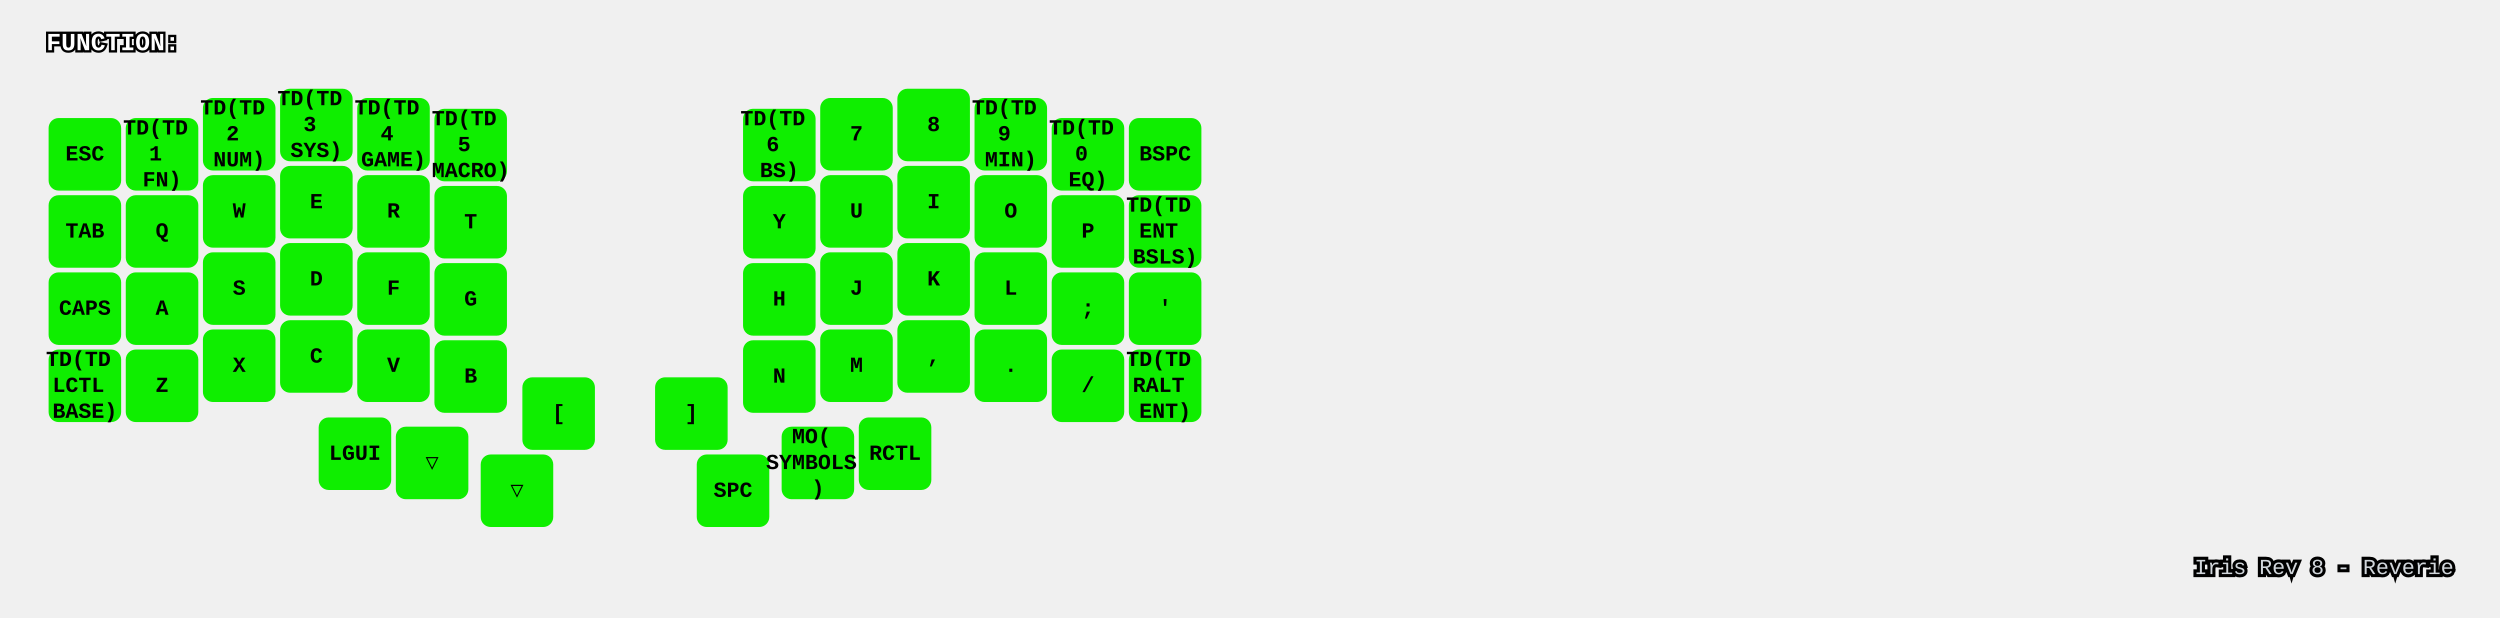
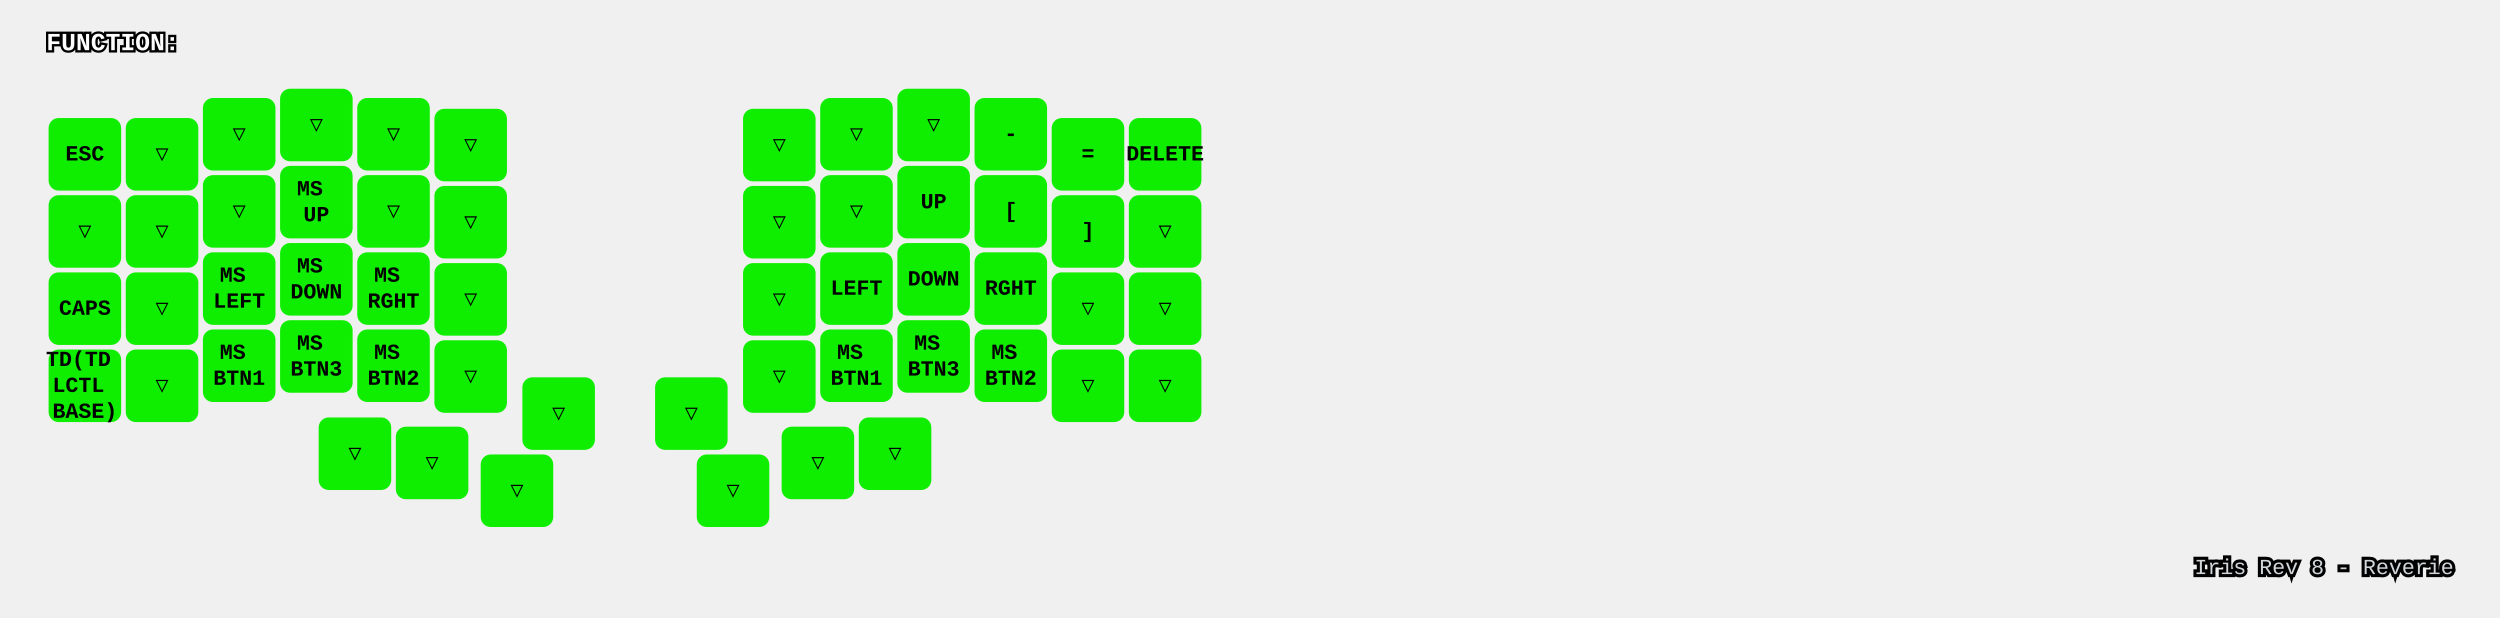
<svg xmlns="http://www.w3.org/2000/svg" width="1620" height="400" viewBox="0 0 1620 400" class="keymap">
  <style>/* inherit to force styles through use tags */
svg path {
    fill: inherit;
}

/* font and background color specifications */
svg.keymap {
    font-family: SFMono-Regular,Consolas,Liberation Mono,Menlo,monospace;
    font-size: 14px;
    font-kerning: normal;
    text-rendering: optimizeLegibility;
    fill: #24292e;
}

/* default key styling */
rect.key {
    fill: #f6f8fa;
}

rect.key, rect.combo {
    stroke: #c9cccf;
    stroke-width: 1;
}

/* default key side styling, only used is draw_key_sides is set */
rect.side {
    filter: brightness(90%);
}

/* color accent for combo boxes */
rect.combo, rect.combo-separate {
    fill: #cdf;
}

/* color accent for held keys */
rect.held, rect.combo.held {
    fill: #fdd;
}

/* color accent for ghost (optional) keys */
rect.ghost, rect.combo.ghost {
    stroke-dasharray: 4, 4;
    stroke-width: 2;
}

text {
    text-anchor: middle;
    dominant-baseline: middle;
}

/* styling for layer labels */
text.label {
    font-weight: bold;
    text-anchor: start;
    stroke: white;
    stroke-width: 4;
    paint-order: stroke;
}

/* styling for optional footer */
text.footer {
    text-anchor: end;
    dominant-baseline: auto;
    stroke: white;
    stroke-width: 4;
    paint-order: stroke;
}

/* styling for combo tap, and key non-tap label text */
text.combo, text.hold, text.shifted, text.left, text.right {
    font-size: 11px;
}

text.hold {
    text-anchor: middle;
    dominant-baseline: auto;
}

text.shifted {
    text-anchor: middle;
    dominant-baseline: hanging;
}

text.left {
    text-anchor: start;
}

text.right {
    text-anchor: end;
}

text.layer-activator {
    text-decoration: underline;
}

/* styling for hold/shifted label text in combo box */
text.combo.hold, text.combo.shifted, text.combo.left, text.combo.right {
    font-size: 8px;
}

/* lighter symbol for transparent keys */
text.trans {
    fill: #7b7e81;
}

/* styling for combo dendrons */
path.combo {
    stroke-width: 1;
    stroke: gray;
    fill: none;
}

/* Start Tabler Icons Cleanup */
/* cannot use height/width with glyphs */
.icon-tabler &gt; path {
    fill: inherit;
    stroke: inherit;
    stroke-width: 2;
}
/* hide tabler's default box */
.icon-tabler &gt; path[stroke="none"][fill="none"] {
    visibility: hidden;
}
/* End Tabler Icons Cleanup */

svg.keymap { fill: #d1d6db; }
rect.key { fill: #3f4750; }
rect.key, rect.combo { stroke: #60666c; }
rect.combo, rect.combo-separate { fill: #1f3d7a; }
rect.held, rect.combo.held { fill: #854747; }
text.label, text.footer { stroke: black; }
text.trans { fill: #7e8184; }
path.combo { stroke: #7f7f7f; }

svg.keymap g.layer-BASE rect.key { fill: #9300ff !important; stroke: #9300ff !important; } /* Star Platinum Purple */ 
svg.keymap g.layer-FUNCTION rect.key { fill: #0fee00 !important; stroke: #0fee00 !important; }  /* Squeeze Toy Alien */ 
svg.keymap g.layer-NUMBERS rect.key { fill: #2000ff !important; stroke: #2000ff !important; }  /* Blue Pencil */ 
svg.keymap g.layer-SYMBOLS rect.key { fill: #ff0000 !important; stroke: #ff0000 !important; } /* Red */ 
svg.keymap g.layer-SYSTEM rect.key { fill: #f6ff00 !important; stroke: #f6ff00 !important; } /* Busy Bee */
svg.keymap g.layer-GAMING rect.key { fill: #00fff4 !important; stroke: #00fff4 !important; } /* Turquoise Blue */ 
svg.keymap g.layer-MACRO rect.key { fill: #ff008e !important; stroke: #ff008e !important; } /* Pink Panther */

/* Make transparent keys have reduced opacity */
rect.ghost { 
  fill: #666666 !important; 
  opacity: 0.3 !important; 
}

/* Better contrast for text on colored backgrounds */
/* Add new layers here: svg.keymap g.layer-NEWLAYER text { fill: #000000; } */

/* Layer title styling - GitHub-friendly colors */
text.label {
  fill: #ffffff !important;
  font-weight: bold !important;
  font-size: 16px !important;
  font-family: Arial, sans-serif !important;
  stroke: #000000 !important;
  stroke-width: 3px !important;
  paint-order: stroke !important;
}

/* Key text styling by layer (excluding labels) */
svg.keymap g.layer-BASE text:not(.label),
svg.keymap g.layer-NUMBERS text:not(.label) {
  fill: #ffffff !important;
  font-weight: bold !important;
  font-size: 14px !important;
}
svg.keymap g.layer-FUNCTION text:not(.label),
svg.keymap g.layer-SYMBOLS text:not(.label),
svg.keymap g.layer-SYSTEM text:not(.label),
svg.keymap g.layer-GAMING text:not(.label),
svg.keymap g.layer-MACRO text:not(.label) {
  fill: #000000 !important;
  font-weight: bold !important;
  font-size: 14px !important;
}

/* Held/accent keys */
rect.held { 
  fill: #ff6b6b !important; 
  opacity: 0.8 !important; 
}

/* Combo styling */
rect.combo { 
  fill: #4ecdc4 !important; 
  opacity: 0.7 !important; 
}
</style>
  <g transform="translate(30, 0)" class="layer-FUNCTION">
    <text x="0" y="28" class="label" id="FUNCTION">FUNCTION:</text>
    <g transform="translate(0, 56)">
      <g transform="translate(25, 44)" class="key keypos-0">
        <rect rx="6" ry="6" x="-23" y="-23" width="46" height="46" class="key" />
        <text x="0" y="0" class="key tap">ESC</text>
      </g>
-       <g transform="translate(75, 44)" class="key keypos-1">
-         <rect rx="6" ry="6" x="-23" y="-23" width="46" height="46" class="key" />
-         <text x="0" y="0" class="key tap">
-           <tspan x="0" dy="-1.2em">TD(TD</tspan>
-           <tspan x="0" dy="1.2em">1</tspan>
-           <tspan x="0" dy="1.2em">FN)</tspan>
-         </text>
-       </g>
-       <g transform="translate(125, 31)" class="key keypos-2">
-         <rect rx="6" ry="6" x="-23" y="-23" width="46" height="46" class="key" />
-         <text x="0" y="0" class="key tap">
-           <tspan x="0" dy="-1.2em">TD(TD</tspan>
-           <tspan x="0" dy="1.2em">2</tspan>
-           <tspan x="0" dy="1.2em">NUM)</tspan>
-         </text>
-       </g>
-       <g transform="translate(175, 25)" class="key keypos-3">
-         <rect rx="6" ry="6" x="-23" y="-23" width="46" height="46" class="key" />
-         <text x="0" y="0" class="key tap">
-           <tspan x="0" dy="-1.2em">TD(TD</tspan>
-           <tspan x="0" dy="1.2em">3</tspan>
-           <tspan x="0" dy="1.2em">SYS)</tspan>
-         </text>
-       </g>
-       <g transform="translate(225, 31)" class="key keypos-4">
-         <rect rx="6" ry="6" x="-23" y="-23" width="46" height="46" class="key" />
-         <text x="0" y="0" class="key tap">
-           <tspan x="0" dy="-1.2em">TD(TD</tspan>
-           <tspan x="0" dy="1.2em">4</tspan>
-           <tspan x="0" dy="1.2em">GAME)</tspan>
-         </text>
-       </g>
-       <g transform="translate(275, 38)" class="key keypos-5">
-         <rect rx="6" ry="6" x="-23" y="-23" width="46" height="46" class="key" />
-         <text x="0" y="0" class="key tap">
-           <tspan x="0" dy="-1.2em">TD(TD</tspan>
-           <tspan x="0" dy="1.2em">5</tspan>
-           <tspan x="0" dy="1.2em">MACRO)</tspan>
-         </text>
-       </g>
-       <g transform="translate(475, 38)" class="key keypos-6">
-         <rect rx="6" ry="6" x="-23" y="-23" width="46" height="46" class="key" />
-         <text x="0" y="0" class="key tap">
-           <tspan x="0" dy="-1.2em">TD(TD</tspan>
-           <tspan x="0" dy="1.2em">6</tspan>
-           <tspan x="0" dy="1.2em">BS)</tspan>
-         </text>
-       </g>
-       <g transform="translate(525, 31)" class="key keypos-7">
-         <rect rx="6" ry="6" x="-23" y="-23" width="46" height="46" class="key" />
-         <text x="0" y="0" class="key tap">7</text>
-       </g>
-       <g transform="translate(575, 25)" class="key keypos-8">
-         <rect rx="6" ry="6" x="-23" y="-23" width="46" height="46" class="key" />
-         <text x="0" y="0" class="key tap">8</text>
+       <g transform="translate(75, 44)" class="key trans keypos-1">
+         <rect rx="6" ry="6" x="-23" y="-23" width="46" height="46" class="key trans" />
+         <text x="0" y="0" class="key trans tap">▽</text>
+       </g>
+       <g transform="translate(125, 31)" class="key trans keypos-2">
+         <rect rx="6" ry="6" x="-23" y="-23" width="46" height="46" class="key trans" />
+         <text x="0" y="0" class="key trans tap">▽</text>
+       </g>
+       <g transform="translate(175, 25)" class="key trans keypos-3">
+         <rect rx="6" ry="6" x="-23" y="-23" width="46" height="46" class="key trans" />
+         <text x="0" y="0" class="key trans tap">▽</text>
+       </g>
+       <g transform="translate(225, 31)" class="key trans keypos-4">
+         <rect rx="6" ry="6" x="-23" y="-23" width="46" height="46" class="key trans" />
+         <text x="0" y="0" class="key trans tap">▽</text>
+       </g>
+       <g transform="translate(275, 38)" class="key trans keypos-5">
+         <rect rx="6" ry="6" x="-23" y="-23" width="46" height="46" class="key trans" />
+         <text x="0" y="0" class="key trans tap">▽</text>
+       </g>
+       <g transform="translate(475, 38)" class="key trans keypos-6">
+         <rect rx="6" ry="6" x="-23" y="-23" width="46" height="46" class="key trans" />
+         <text x="0" y="0" class="key trans tap">▽</text>
+       </g>
+       <g transform="translate(525, 31)" class="key trans keypos-7">
+         <rect rx="6" ry="6" x="-23" y="-23" width="46" height="46" class="key trans" />
+         <text x="0" y="0" class="key trans tap">▽</text>
+       </g>
+       <g transform="translate(575, 25)" class="key trans keypos-8">
+         <rect rx="6" ry="6" x="-23" y="-23" width="46" height="46" class="key trans" />
+         <text x="0" y="0" class="key trans tap">▽</text>
      </g>
      <g transform="translate(625, 31)" class="key keypos-9">
        <rect rx="6" ry="6" x="-23" y="-23" width="46" height="46" class="key" />
-         <text x="0" y="0" class="key tap">
-           <tspan x="0" dy="-1.2em">TD(TD</tspan>
-           <tspan x="0" dy="1.2em">9</tspan>
-           <tspan x="0" dy="1.2em">MIN)</tspan>
-         </text>
+         <text x="0" y="0" class="key tap">-</text>
      </g>
      <g transform="translate(675, 44)" class="key keypos-10">
        <rect rx="6" ry="6" x="-23" y="-23" width="46" height="46" class="key" />
-         <text x="0" y="0" class="key tap">
-           <tspan x="0" dy="-1.2em">TD(TD</tspan>
-           <tspan x="0" dy="1.2em">0</tspan>
-           <tspan x="0" dy="1.2em">EQ)</tspan>
-         </text>
+         <text x="0" y="0" class="key tap">=</text>
      </g>
      <g transform="translate(725, 44)" class="key keypos-11">
        <rect rx="6" ry="6" x="-23" y="-23" width="46" height="46" class="key" />
-         <text x="0" y="0" class="key tap">BSPC</text>
-       </g>
-       <g transform="translate(25, 94)" class="key keypos-12">
-         <rect rx="6" ry="6" x="-23" y="-23" width="46" height="46" class="key" />
-         <text x="0" y="0" class="key tap">TAB</text>
-       </g>
-       <g transform="translate(75, 94)" class="key keypos-13">
-         <rect rx="6" ry="6" x="-23" y="-23" width="46" height="46" class="key" />
-         <text x="0" y="0" class="key tap">Q</text>
-       </g>
-       <g transform="translate(125, 81)" class="key keypos-14">
-         <rect rx="6" ry="6" x="-23" y="-23" width="46" height="46" class="key" />
-         <text x="0" y="0" class="key tap">W</text>
+         <text x="0" y="0" class="key tap">DELETE</text>
+       </g>
+       <g transform="translate(25, 94)" class="key trans keypos-12">
+         <rect rx="6" ry="6" x="-23" y="-23" width="46" height="46" class="key trans" />
+         <text x="0" y="0" class="key trans tap">▽</text>
+       </g>
+       <g transform="translate(75, 94)" class="key trans keypos-13">
+         <rect rx="6" ry="6" x="-23" y="-23" width="46" height="46" class="key trans" />
+         <text x="0" y="0" class="key trans tap">▽</text>
+       </g>
+       <g transform="translate(125, 81)" class="key trans keypos-14">
+         <rect rx="6" ry="6" x="-23" y="-23" width="46" height="46" class="key trans" />
+         <text x="0" y="0" class="key trans tap">▽</text>
      </g>
      <g transform="translate(175, 75)" class="key keypos-15">
        <rect rx="6" ry="6" x="-23" y="-23" width="46" height="46" class="key" />
-         <text x="0" y="0" class="key tap">E</text>
-       </g>
-       <g transform="translate(225, 81)" class="key keypos-16">
-         <rect rx="6" ry="6" x="-23" y="-23" width="46" height="46" class="key" />
-         <text x="0" y="0" class="key tap">R</text>
-       </g>
-       <g transform="translate(275, 88)" class="key keypos-17">
-         <rect rx="6" ry="6" x="-23" y="-23" width="46" height="46" class="key" />
-         <text x="0" y="0" class="key tap">T</text>
-       </g>
-       <g transform="translate(475, 88)" class="key keypos-18">
-         <rect rx="6" ry="6" x="-23" y="-23" width="46" height="46" class="key" />
-         <text x="0" y="0" class="key tap">Y</text>
-       </g>
-       <g transform="translate(525, 81)" class="key keypos-19">
-         <rect rx="6" ry="6" x="-23" y="-23" width="46" height="46" class="key" />
-         <text x="0" y="0" class="key tap">U</text>
+         <text x="0" y="0" class="key tap">
+           <tspan x="0" dy="-0.6em">MS</tspan>
+           <tspan x="0" dy="1.2em">UP</tspan>
+         </text>
+       </g>
+       <g transform="translate(225, 81)" class="key trans keypos-16">
+         <rect rx="6" ry="6" x="-23" y="-23" width="46" height="46" class="key trans" />
+         <text x="0" y="0" class="key trans tap">▽</text>
+       </g>
+       <g transform="translate(275, 88)" class="key trans keypos-17">
+         <rect rx="6" ry="6" x="-23" y="-23" width="46" height="46" class="key trans" />
+         <text x="0" y="0" class="key trans tap">▽</text>
+       </g>
+       <g transform="translate(475, 88)" class="key trans keypos-18">
+         <rect rx="6" ry="6" x="-23" y="-23" width="46" height="46" class="key trans" />
+         <text x="0" y="0" class="key trans tap">▽</text>
+       </g>
+       <g transform="translate(525, 81)" class="key trans keypos-19">
+         <rect rx="6" ry="6" x="-23" y="-23" width="46" height="46" class="key trans" />
+         <text x="0" y="0" class="key trans tap">▽</text>
      </g>
      <g transform="translate(575, 75)" class="key keypos-20">
        <rect rx="6" ry="6" x="-23" y="-23" width="46" height="46" class="key" />
-         <text x="0" y="0" class="key tap">I</text>
+         <text x="0" y="0" class="key tap">UP</text>
      </g>
      <g transform="translate(625, 81)" class="key keypos-21">
        <rect rx="6" ry="6" x="-23" y="-23" width="46" height="46" class="key" />
-         <text x="0" y="0" class="key tap">O</text>
+         <text x="0" y="0" class="key tap">[</text>
      </g>
      <g transform="translate(675, 94)" class="key keypos-22">
        <rect rx="6" ry="6" x="-23" y="-23" width="46" height="46" class="key" />
-         <text x="0" y="0" class="key tap">P</text>
-       </g>
-       <g transform="translate(725, 94)" class="key keypos-23">
-         <rect rx="6" ry="6" x="-23" y="-23" width="46" height="46" class="key" />
-         <text x="0" y="0" class="key tap">
-           <tspan x="0" dy="-1.2em">TD(TD</tspan>
-           <tspan x="0" dy="1.2em">ENT</tspan>
-           <tspan x="0" dy="1.2em">BSLS)</tspan>
-         </text>
+         <text x="0" y="0" class="key tap">]</text>
+       </g>
+       <g transform="translate(725, 94)" class="key trans keypos-23">
+         <rect rx="6" ry="6" x="-23" y="-23" width="46" height="46" class="key trans" />
+         <text x="0" y="0" class="key trans tap">▽</text>
      </g>
      <g transform="translate(25, 144)" class="key keypos-24">
        <rect rx="6" ry="6" x="-23" y="-23" width="46" height="46" class="key" />
        <text x="0" y="0" class="key tap">CAPS</text>
      </g>
-       <g transform="translate(75, 144)" class="key keypos-25">
-         <rect rx="6" ry="6" x="-23" y="-23" width="46" height="46" class="key" />
-         <text x="0" y="0" class="key tap">A</text>
+       <g transform="translate(75, 144)" class="key trans keypos-25">
+         <rect rx="6" ry="6" x="-23" y="-23" width="46" height="46" class="key trans" />
+         <text x="0" y="0" class="key trans tap">▽</text>
      </g>
      <g transform="translate(125, 131)" class="key keypos-26">
        <rect rx="6" ry="6" x="-23" y="-23" width="46" height="46" class="key" />
-         <text x="0" y="0" class="key tap">S</text>
+         <text x="0" y="0" class="key tap">
+           <tspan x="0" dy="-0.6em">MS</tspan>
+           <tspan x="0" dy="1.2em">LEFT</tspan>
+         </text>
      </g>
      <g transform="translate(175, 125)" class="key keypos-27">
        <rect rx="6" ry="6" x="-23" y="-23" width="46" height="46" class="key" />
-         <text x="0" y="0" class="key tap">D</text>
+         <text x="0" y="0" class="key tap">
+           <tspan x="0" dy="-0.6em">MS</tspan>
+           <tspan x="0" dy="1.2em">DOWN</tspan>
+         </text>
      </g>
      <g transform="translate(225, 131)" class="key keypos-28">
        <rect rx="6" ry="6" x="-23" y="-23" width="46" height="46" class="key" />
-         <text x="0" y="0" class="key tap">F</text>
-       </g>
-       <g transform="translate(275, 138)" class="key keypos-29">
-         <rect rx="6" ry="6" x="-23" y="-23" width="46" height="46" class="key" />
-         <text x="0" y="0" class="key tap">G</text>
-       </g>
-       <g transform="translate(475, 138)" class="key keypos-30">
-         <rect rx="6" ry="6" x="-23" y="-23" width="46" height="46" class="key" />
-         <text x="0" y="0" class="key tap">H</text>
+         <text x="0" y="0" class="key tap">
+           <tspan x="0" dy="-0.6em">MS</tspan>
+           <tspan x="0" dy="1.2em">RGHT</tspan>
+         </text>
+       </g>
+       <g transform="translate(275, 138)" class="key trans keypos-29">
+         <rect rx="6" ry="6" x="-23" y="-23" width="46" height="46" class="key trans" />
+         <text x="0" y="0" class="key trans tap">▽</text>
+       </g>
+       <g transform="translate(475, 138)" class="key trans keypos-30">
+         <rect rx="6" ry="6" x="-23" y="-23" width="46" height="46" class="key trans" />
+         <text x="0" y="0" class="key trans tap">▽</text>
      </g>
      <g transform="translate(525, 131)" class="key keypos-31">
        <rect rx="6" ry="6" x="-23" y="-23" width="46" height="46" class="key" />
-         <text x="0" y="0" class="key tap">J</text>
+         <text x="0" y="0" class="key tap">LEFT</text>
      </g>
      <g transform="translate(575, 125)" class="key keypos-32">
        <rect rx="6" ry="6" x="-23" y="-23" width="46" height="46" class="key" />
-         <text x="0" y="0" class="key tap">K</text>
+         <text x="0" y="0" class="key tap">DOWN</text>
      </g>
      <g transform="translate(625, 131)" class="key keypos-33">
        <rect rx="6" ry="6" x="-23" y="-23" width="46" height="46" class="key" />
-         <text x="0" y="0" class="key tap">L</text>
-       </g>
-       <g transform="translate(675, 144)" class="key keypos-34">
-         <rect rx="6" ry="6" x="-23" y="-23" width="46" height="46" class="key" />
-         <text x="0" y="0" class="key tap">;</text>
-       </g>
-       <g transform="translate(725, 144)" class="key keypos-35">
-         <rect rx="6" ry="6" x="-23" y="-23" width="46" height="46" class="key" />
-         <text x="0" y="0" class="key tap">'</text>
+         <text x="0" y="0" class="key tap">RGHT</text>
+       </g>
+       <g transform="translate(675, 144)" class="key trans keypos-34">
+         <rect rx="6" ry="6" x="-23" y="-23" width="46" height="46" class="key trans" />
+         <text x="0" y="0" class="key trans tap">▽</text>
+       </g>
+       <g transform="translate(725, 144)" class="key trans keypos-35">
+         <rect rx="6" ry="6" x="-23" y="-23" width="46" height="46" class="key trans" />
+         <text x="0" y="0" class="key trans tap">▽</text>
      </g>
      <g transform="translate(25, 194)" class="key keypos-36">
        <rect rx="6" ry="6" x="-23" y="-23" width="46" height="46" class="key" />
        <text x="0" y="0" class="key tap">
          <tspan x="0" dy="-1.2em">TD(TD</tspan>
          <tspan x="0" dy="1.2em">LCTL</tspan>
          <tspan x="0" dy="1.2em">BASE)</tspan>
        </text>
      </g>
-       <g transform="translate(75, 194)" class="key keypos-37">
-         <rect rx="6" ry="6" x="-23" y="-23" width="46" height="46" class="key" />
-         <text x="0" y="0" class="key tap">Z</text>
+       <g transform="translate(75, 194)" class="key trans keypos-37">
+         <rect rx="6" ry="6" x="-23" y="-23" width="46" height="46" class="key trans" />
+         <text x="0" y="0" class="key trans tap">▽</text>
      </g>
      <g transform="translate(125, 181)" class="key keypos-38">
        <rect rx="6" ry="6" x="-23" y="-23" width="46" height="46" class="key" />
-         <text x="0" y="0" class="key tap">X</text>
+         <text x="0" y="0" class="key tap">
+           <tspan x="0" dy="-0.6em">MS</tspan>
+           <tspan x="0" dy="1.2em">BTN1</tspan>
+         </text>
      </g>
      <g transform="translate(175, 175)" class="key keypos-39">
        <rect rx="6" ry="6" x="-23" y="-23" width="46" height="46" class="key" />
-         <text x="0" y="0" class="key tap">C</text>
+         <text x="0" y="0" class="key tap">
+           <tspan x="0" dy="-0.6em">MS</tspan>
+           <tspan x="0" dy="1.2em">BTN3</tspan>
+         </text>
      </g>
      <g transform="translate(225, 181)" class="key keypos-40">
        <rect rx="6" ry="6" x="-23" y="-23" width="46" height="46" class="key" />
-         <text x="0" y="0" class="key tap">V</text>
-       </g>
-       <g transform="translate(275, 188)" class="key keypos-41">
-         <rect rx="6" ry="6" x="-23" y="-23" width="46" height="46" class="key" />
-         <text x="0" y="0" class="key tap">B</text>
-       </g>
-       <g transform="translate(332, 212)" class="key keypos-42">
-         <rect rx="6" ry="6" x="-23" y="-23" width="46" height="46" class="key" />
-         <text x="0" y="0" class="key tap">[</text>
-       </g>
-       <g transform="translate(418, 212)" class="key keypos-43">
-         <rect rx="6" ry="6" x="-23" y="-23" width="46" height="46" class="key" />
-         <text x="0" y="0" class="key tap">]</text>
-       </g>
-       <g transform="translate(475, 188)" class="key keypos-44">
-         <rect rx="6" ry="6" x="-23" y="-23" width="46" height="46" class="key" />
-         <text x="0" y="0" class="key tap">N</text>
+         <text x="0" y="0" class="key tap">
+           <tspan x="0" dy="-0.6em">MS</tspan>
+           <tspan x="0" dy="1.2em">BTN2</tspan>
+         </text>
+       </g>
+       <g transform="translate(275, 188)" class="key trans keypos-41">
+         <rect rx="6" ry="6" x="-23" y="-23" width="46" height="46" class="key trans" />
+         <text x="0" y="0" class="key trans tap">▽</text>
+       </g>
+       <g transform="translate(332, 212)" class="key trans keypos-42">
+         <rect rx="6" ry="6" x="-23" y="-23" width="46" height="46" class="key trans" />
+         <text x="0" y="0" class="key trans tap">▽</text>
+       </g>
+       <g transform="translate(418, 212)" class="key trans keypos-43">
+         <rect rx="6" ry="6" x="-23" y="-23" width="46" height="46" class="key trans" />
+         <text x="0" y="0" class="key trans tap">▽</text>
+       </g>
+       <g transform="translate(475, 188)" class="key trans keypos-44">
+         <rect rx="6" ry="6" x="-23" y="-23" width="46" height="46" class="key trans" />
+         <text x="0" y="0" class="key trans tap">▽</text>
      </g>
      <g transform="translate(525, 181)" class="key keypos-45">
        <rect rx="6" ry="6" x="-23" y="-23" width="46" height="46" class="key" />
-         <text x="0" y="0" class="key tap">M</text>
+         <text x="0" y="0" class="key tap">
+           <tspan x="0" dy="-0.6em">MS</tspan>
+           <tspan x="0" dy="1.2em">BTN1</tspan>
+         </text>
      </g>
      <g transform="translate(575, 175)" class="key keypos-46">
        <rect rx="6" ry="6" x="-23" y="-23" width="46" height="46" class="key" />
-         <text x="0" y="0" class="key tap">,</text>
+         <text x="0" y="0" class="key tap">
+           <tspan x="0" dy="-0.6em">MS</tspan>
+           <tspan x="0" dy="1.2em">BTN3</tspan>
+         </text>
      </g>
      <g transform="translate(625, 181)" class="key keypos-47">
        <rect rx="6" ry="6" x="-23" y="-23" width="46" height="46" class="key" />
-         <text x="0" y="0" class="key tap">.</text>
-       </g>
-       <g transform="translate(675, 194)" class="key keypos-48">
-         <rect rx="6" ry="6" x="-23" y="-23" width="46" height="46" class="key" />
-         <text x="0" y="0" class="key tap">/</text>
-       </g>
-       <g transform="translate(725, 194)" class="key keypos-49">
-         <rect rx="6" ry="6" x="-23" y="-23" width="46" height="46" class="key" />
-         <text x="0" y="0" class="key tap">
-           <tspan x="0" dy="-1.2em">TD(TD</tspan>
-           <tspan x="0" dy="1.2em">RALT</tspan>
-           <tspan x="0" dy="1.2em">ENT)</tspan>
-         </text>
-       </g>
-       <g transform="translate(200, 238)" class="key keypos-50">
-         <rect rx="6" ry="6" x="-23" y="-23" width="46" height="46" class="key" />
-         <text x="0" y="0" class="key tap">LGUI</text>
+         <text x="0" y="0" class="key tap">
+           <tspan x="0" dy="-0.6em">MS</tspan>
+           <tspan x="0" dy="1.2em">BTN2</tspan>
+         </text>
+       </g>
+       <g transform="translate(675, 194)" class="key trans keypos-48">
+         <rect rx="6" ry="6" x="-23" y="-23" width="46" height="46" class="key trans" />
+         <text x="0" y="0" class="key trans tap">▽</text>
+       </g>
+       <g transform="translate(725, 194)" class="key trans keypos-49">
+         <rect rx="6" ry="6" x="-23" y="-23" width="46" height="46" class="key trans" />
+         <text x="0" y="0" class="key trans tap">▽</text>
+       </g>
+       <g transform="translate(200, 238)" class="key trans keypos-50">
+         <rect rx="6" ry="6" x="-23" y="-23" width="46" height="46" class="key trans" />
+         <text x="0" y="0" class="key trans tap">▽</text>
      </g>
      <g transform="translate(250, 244)" class="key trans keypos-51">
        <rect rx="6" ry="6" x="-23" y="-23" width="46" height="46" class="key trans" />
        <text x="0" y="0" class="key trans tap">▽</text>
      </g>
      <g transform="translate(305, 262)" class="key trans keypos-52">
        <rect rx="6" ry="6" x="-23" y="-23" width="46" height="46" class="key trans" />
        <text x="0" y="0" class="key trans tap">▽</text>
      </g>
-       <g transform="translate(445, 262)" class="key keypos-53">
-         <rect rx="6" ry="6" x="-23" y="-23" width="46" height="46" class="key" />
-         <text x="0" y="0" class="key tap">SPC</text>
-       </g>
-       <g transform="translate(500, 244)" class="key keypos-54">
-         <rect rx="6" ry="6" x="-23" y="-23" width="46" height="46" class="key" />
-         <text x="0" y="0" class="key tap">
-           <tspan x="0" dy="-1.2em">MO(</tspan>
-           <tspan x="0" dy="1.2em">SYMBOLS</tspan>
-           <tspan x="0" dy="1.2em">)</tspan>
-         </text>
-       </g>
-       <g transform="translate(550, 238)" class="key keypos-55">
-         <rect rx="6" ry="6" x="-23" y="-23" width="46" height="46" class="key" />
-         <text x="0" y="0" class="key tap">RCTL</text>
+       <g transform="translate(445, 262)" class="key trans keypos-53">
+         <rect rx="6" ry="6" x="-23" y="-23" width="46" height="46" class="key trans" />
+         <text x="0" y="0" class="key trans tap">▽</text>
+       </g>
+       <g transform="translate(500, 244)" class="key trans keypos-54">
+         <rect rx="6" ry="6" x="-23" y="-23" width="46" height="46" class="key trans" />
+         <text x="0" y="0" class="key trans tap">▽</text>
+       </g>
+       <g transform="translate(550, 238)" class="key trans keypos-55">
+         <rect rx="6" ry="6" x="-23" y="-23" width="46" height="46" class="key trans" />
+         <text x="0" y="0" class="key trans tap">▽</text>
      </g>
    </g>
  </g>
  <text x="1590.0" y="372.0" class="footer">Iris Rev 8 - Reverie</text>
</svg>
